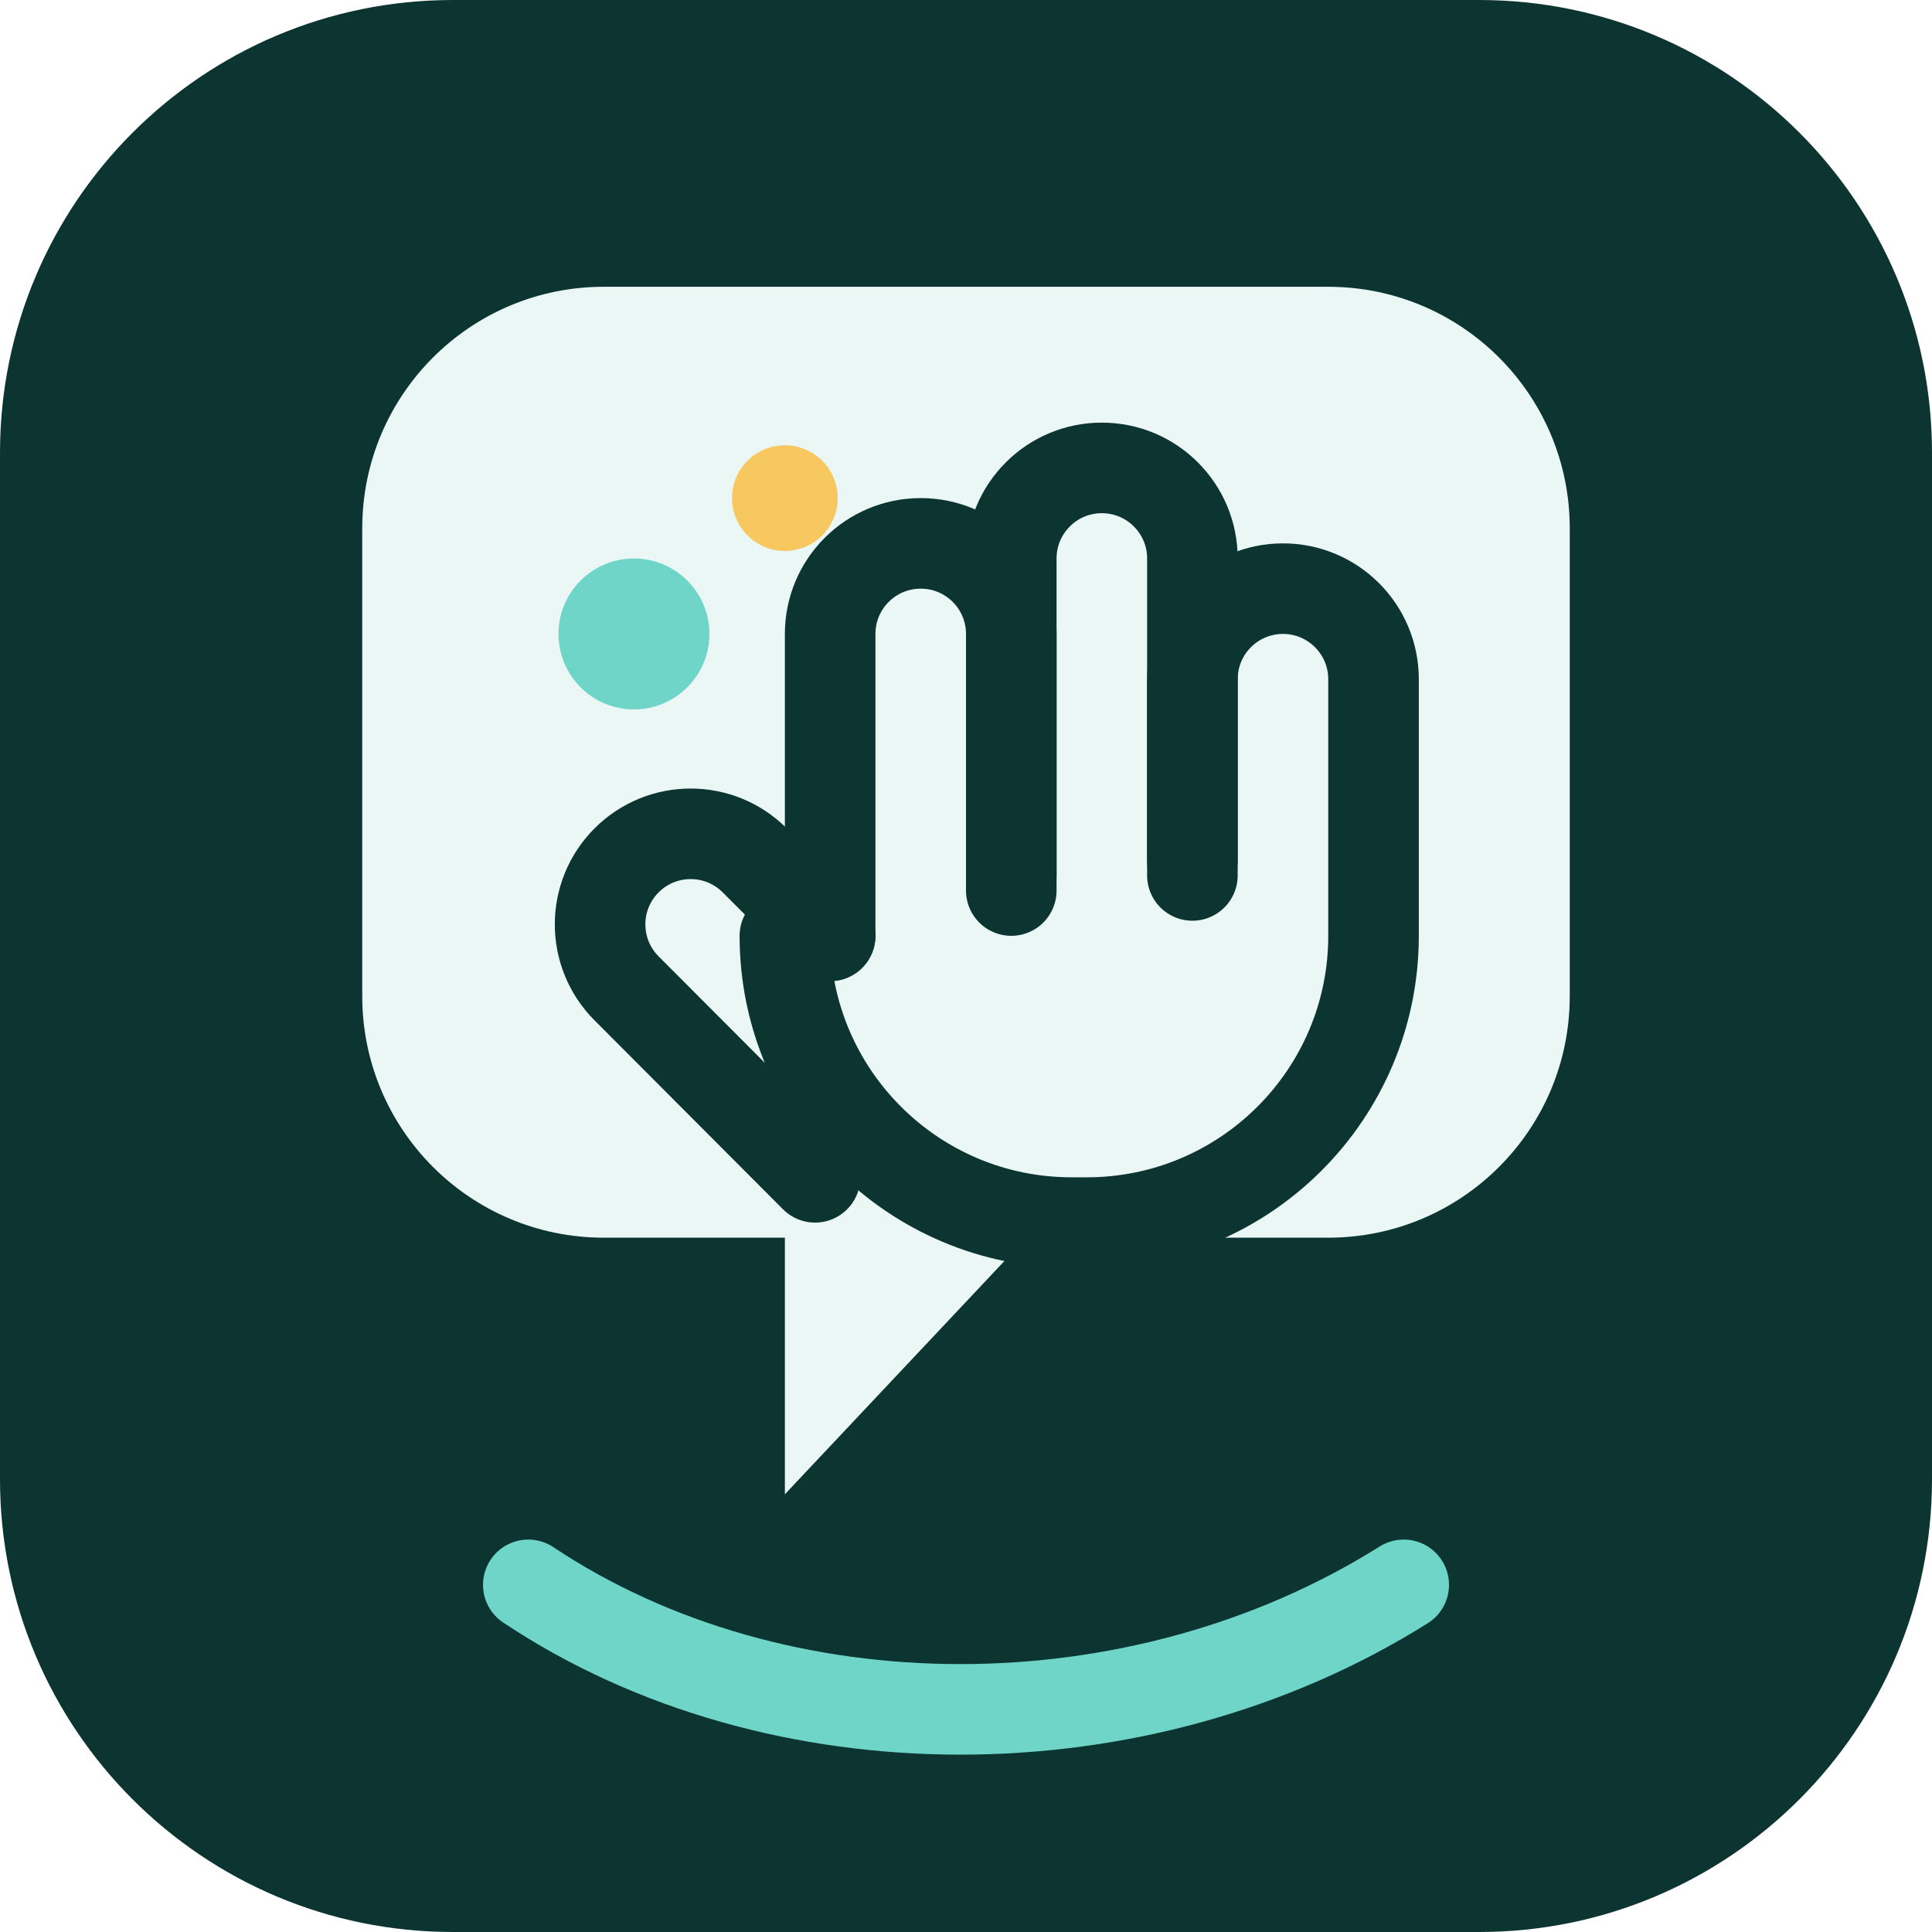
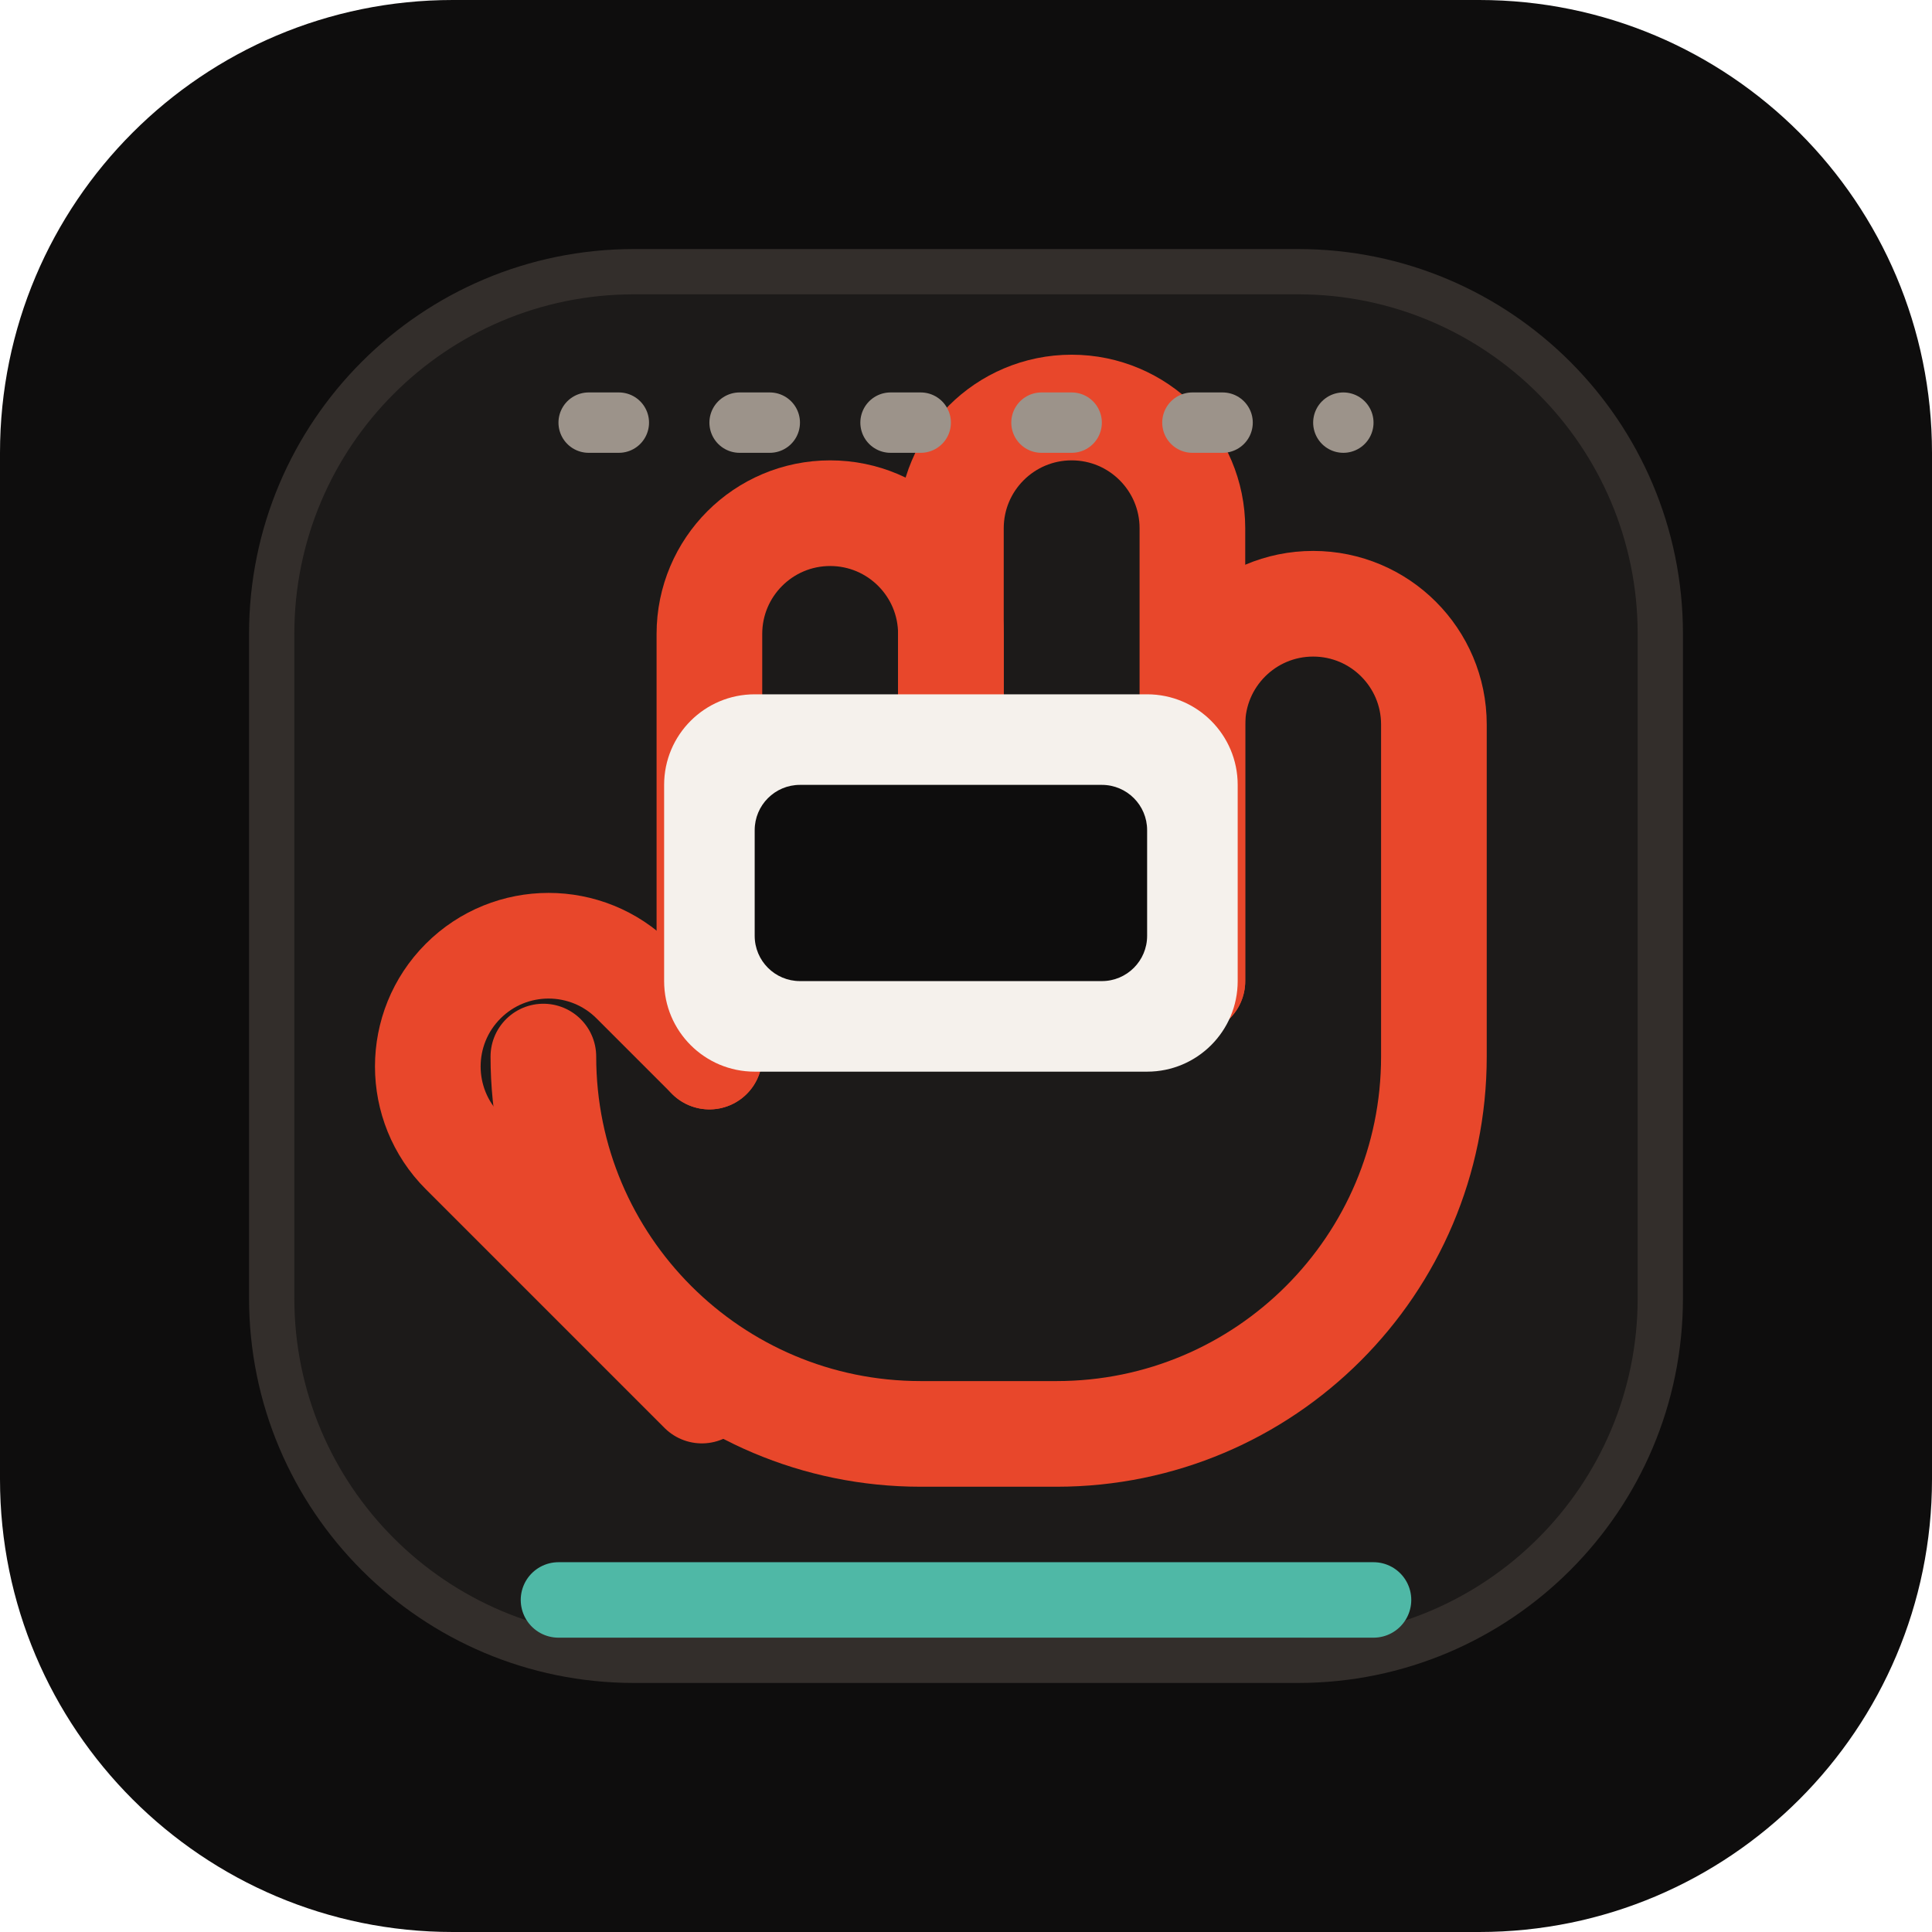
- <svg xmlns="http://www.w3.org/2000/svg" width="128" height="128" viewBox="0 0 128 128" fill="none">
-   <rect width="128" height="128" rx="30" fill="#0C3431" />
-   <path d="M24 35C24 26.163 31.163 19 40 19H88C96.837 19 104 26.163 104 35V66C104 74.837 96.837 82 88 82H68L52 99V82H40C31.163 82 24 74.837 24 66V35Z" fill="#EAF7F5" />
-   <path d="M52 62C52 72.493 60.507 81 71 81H72C82.493 81 91 72.493 91 62V45C91 41.686 88.314 39 85 39C81.686 39 79 41.686 79 45V58" stroke="#0C3431" stroke-width="6" stroke-linecap="round" />
-   <path d="M79 57V37C79 33.686 76.314 31 73 31C69.686 31 67 33.686 67 37V58" stroke="#0C3431" stroke-width="6" stroke-linecap="round" />
-   <path d="M67 59V42C67 38.686 64.314 36 61 36C57.686 36 55 38.686 55 42V62" stroke="#0C3431" stroke-width="6" stroke-linecap="round" />
-   <path d="M55 62L50 57C47.657 54.657 43.858 54.657 41.515 57C39.172 59.343 39.172 63.142 41.515 65.485L54 78" stroke="#0C3431" stroke-width="6" stroke-linecap="round" />
-   <circle cx="42" cy="42" r="5" fill="#6ED5C8" />
-   <circle cx="52" cy="33" r="3.5" fill="#F6C85F" />
-   <path d="M35 105C51.5 116 75.5 116 93 105" stroke="#6ED5C8" stroke-width="6" stroke-linecap="round" />
+ <svg xmlns="http://www.w3.org/2000/svg" width="128" height="128" viewBox="0 0 128 128" fill="none" role="img" aria-labelledby="title desc">
+   <rect width="128" height="128" rx="30" fill="#0E0D0D" />
+   <rect x="18" y="18" width="92" height="92" rx="24" fill="#1C1A19" stroke="#332E2B" stroke-width="3" />
+   <path d="M36 70C36 83.807 47.193 95 61 95H70C83.807 95 95 83.807 95 70V48C95 43.582 91.418 40 87 40C82.582 40 79 43.582 79 48V65" stroke="#E8472B" stroke-width="7" stroke-linecap="round" />
+   <path d="M79 65V35C79 30.582 75.418 27 71 27C66.582 27 63 30.582 63 35V66" stroke="#E8472B" stroke-width="7" stroke-linecap="round" />
+   <path d="M63 66V42C63 37.582 59.418 34 55 34C50.582 34 47 37.582 47 42V70" stroke="#E8472B" stroke-width="7" stroke-linecap="round" />
+   <path d="M47 70L42 65C38.876 61.876 33.811 61.876 30.686 65C27.562 68.124 27.562 73.189 30.686 76.314L46.5 92.128" stroke="#E8472B" stroke-width="7" stroke-linecap="round" />
+   <rect x="44" y="46" width="38" height="25" rx="6" fill="#F5F1EC" />
+   <rect x="50" y="52" width="26" height="13" rx="3" fill="#0E0D0D" />
+   <path d="M39 28H89" stroke="#9C938A" stroke-width="4" stroke-linecap="round" stroke-dasharray="2 8" />
+   <path d="M37 106H91" stroke="#4FB8A6" stroke-width="5" stroke-linecap="round" />
</svg>
